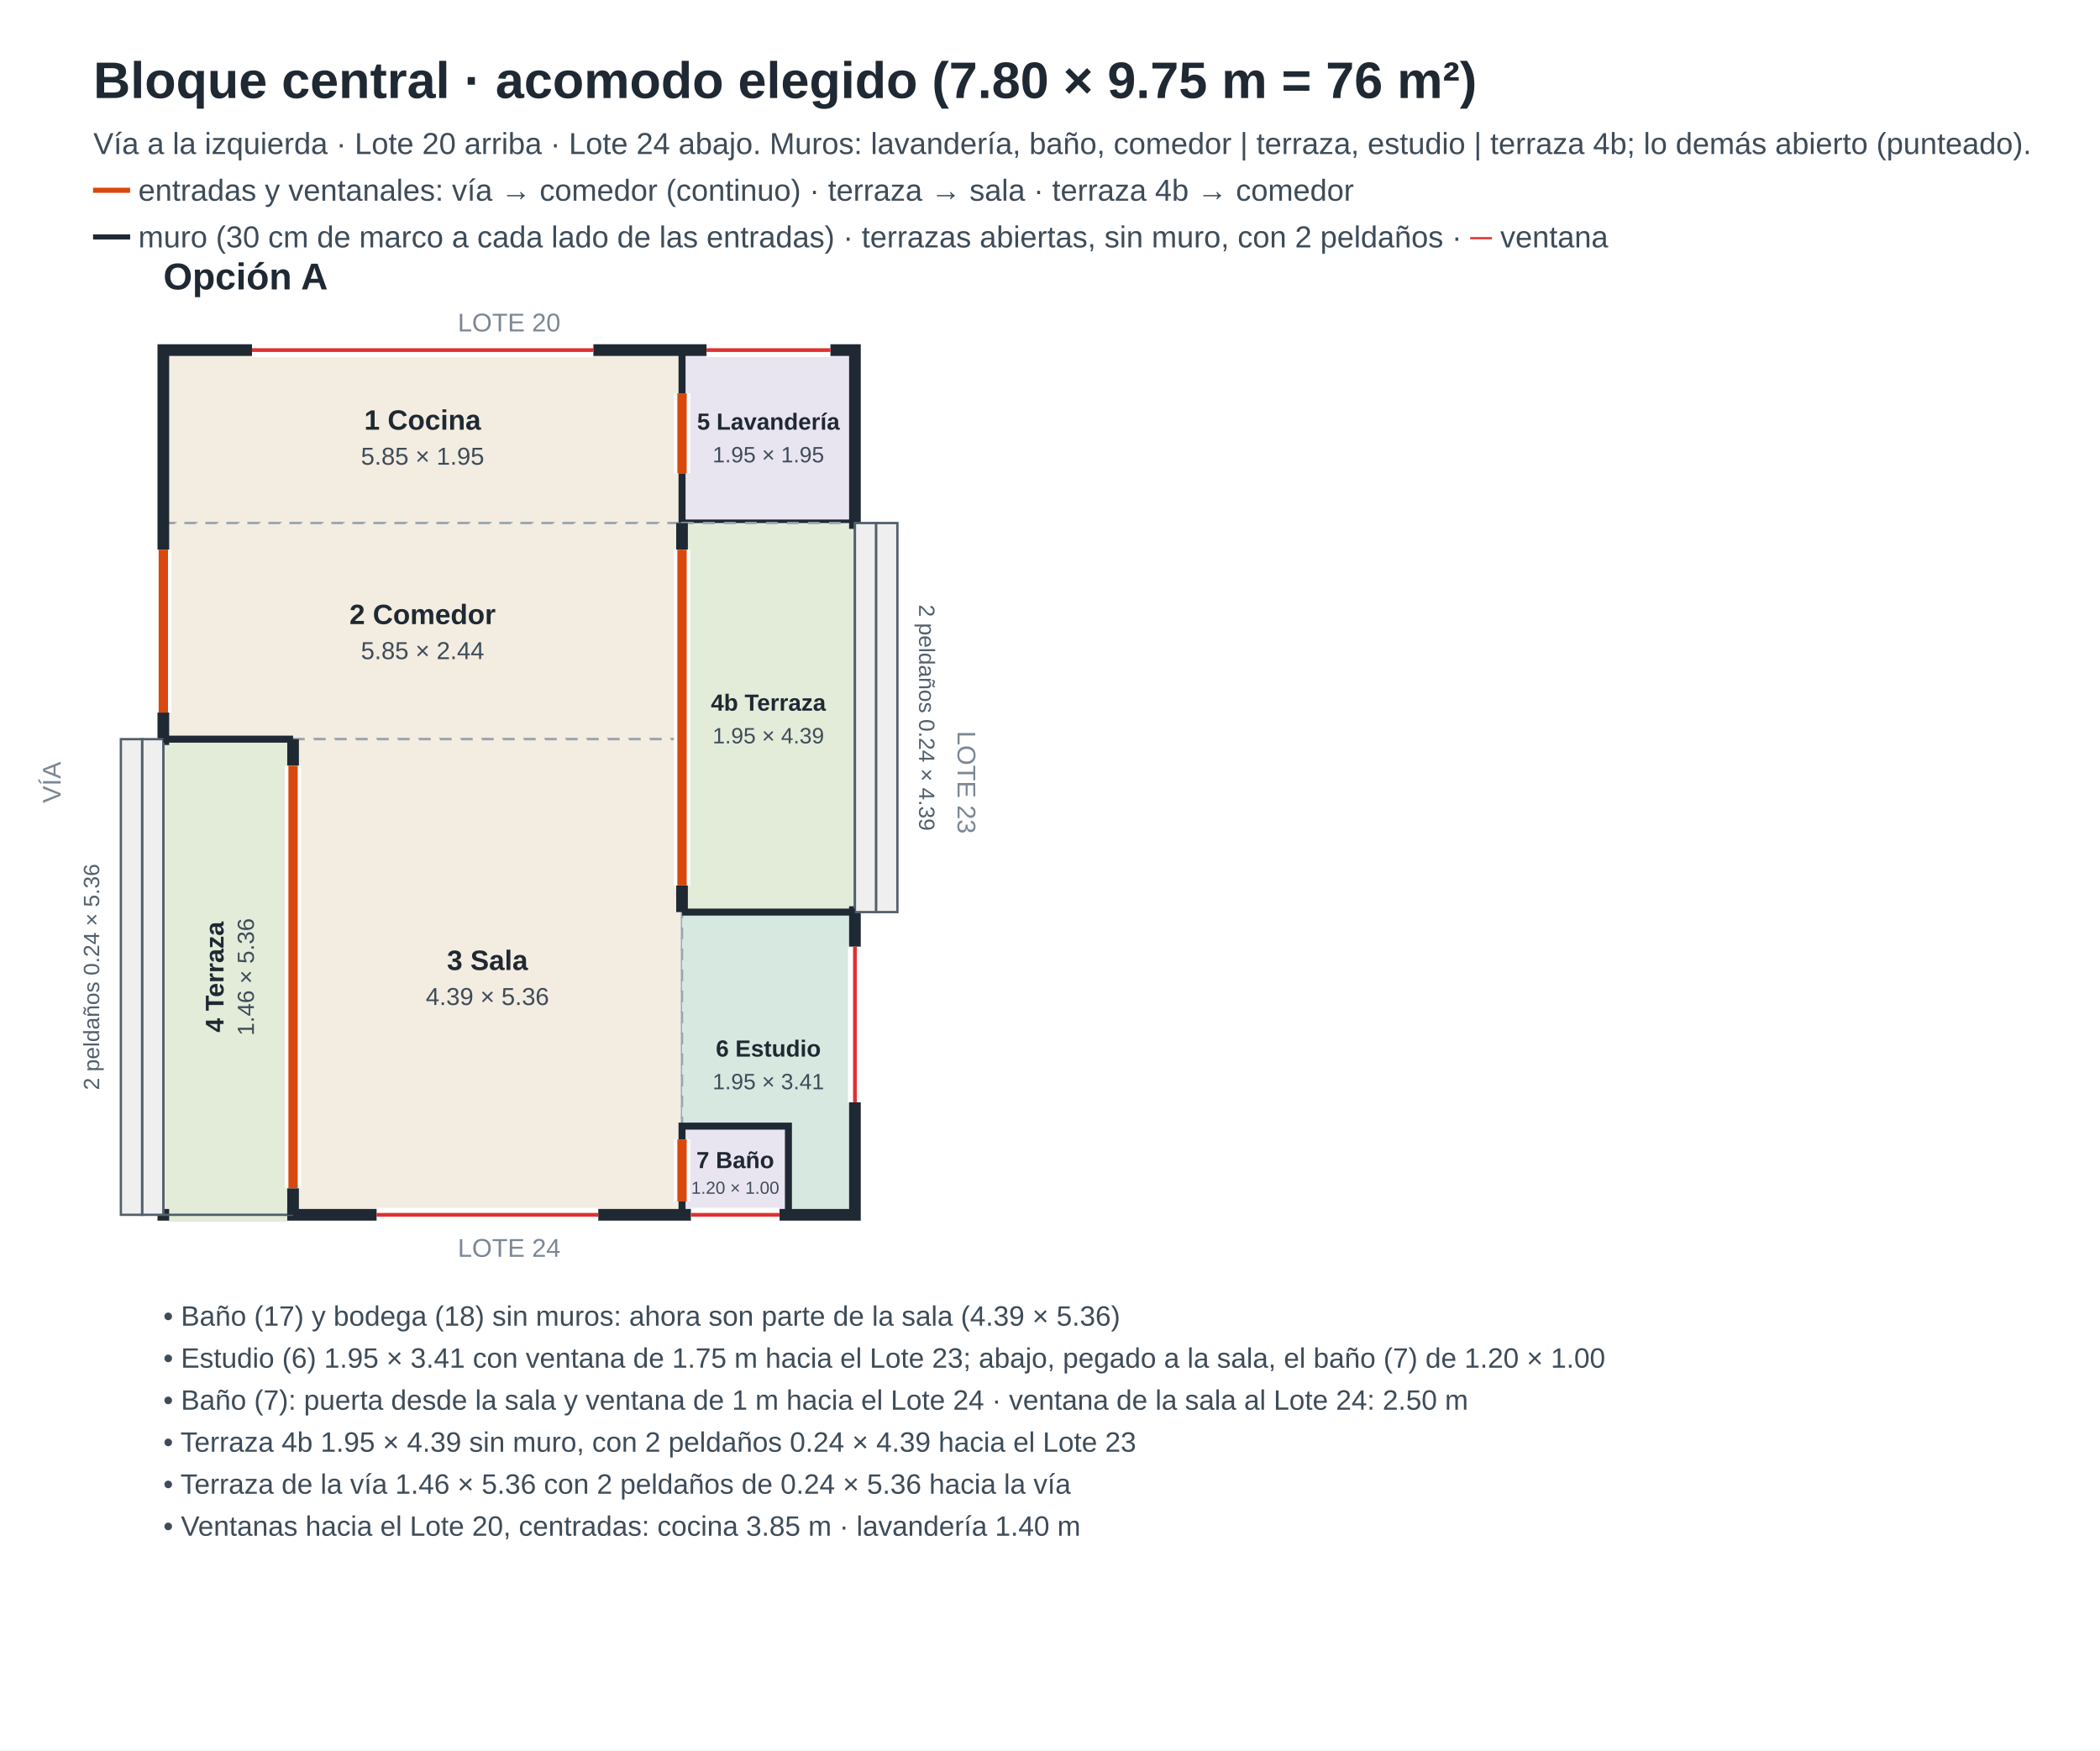
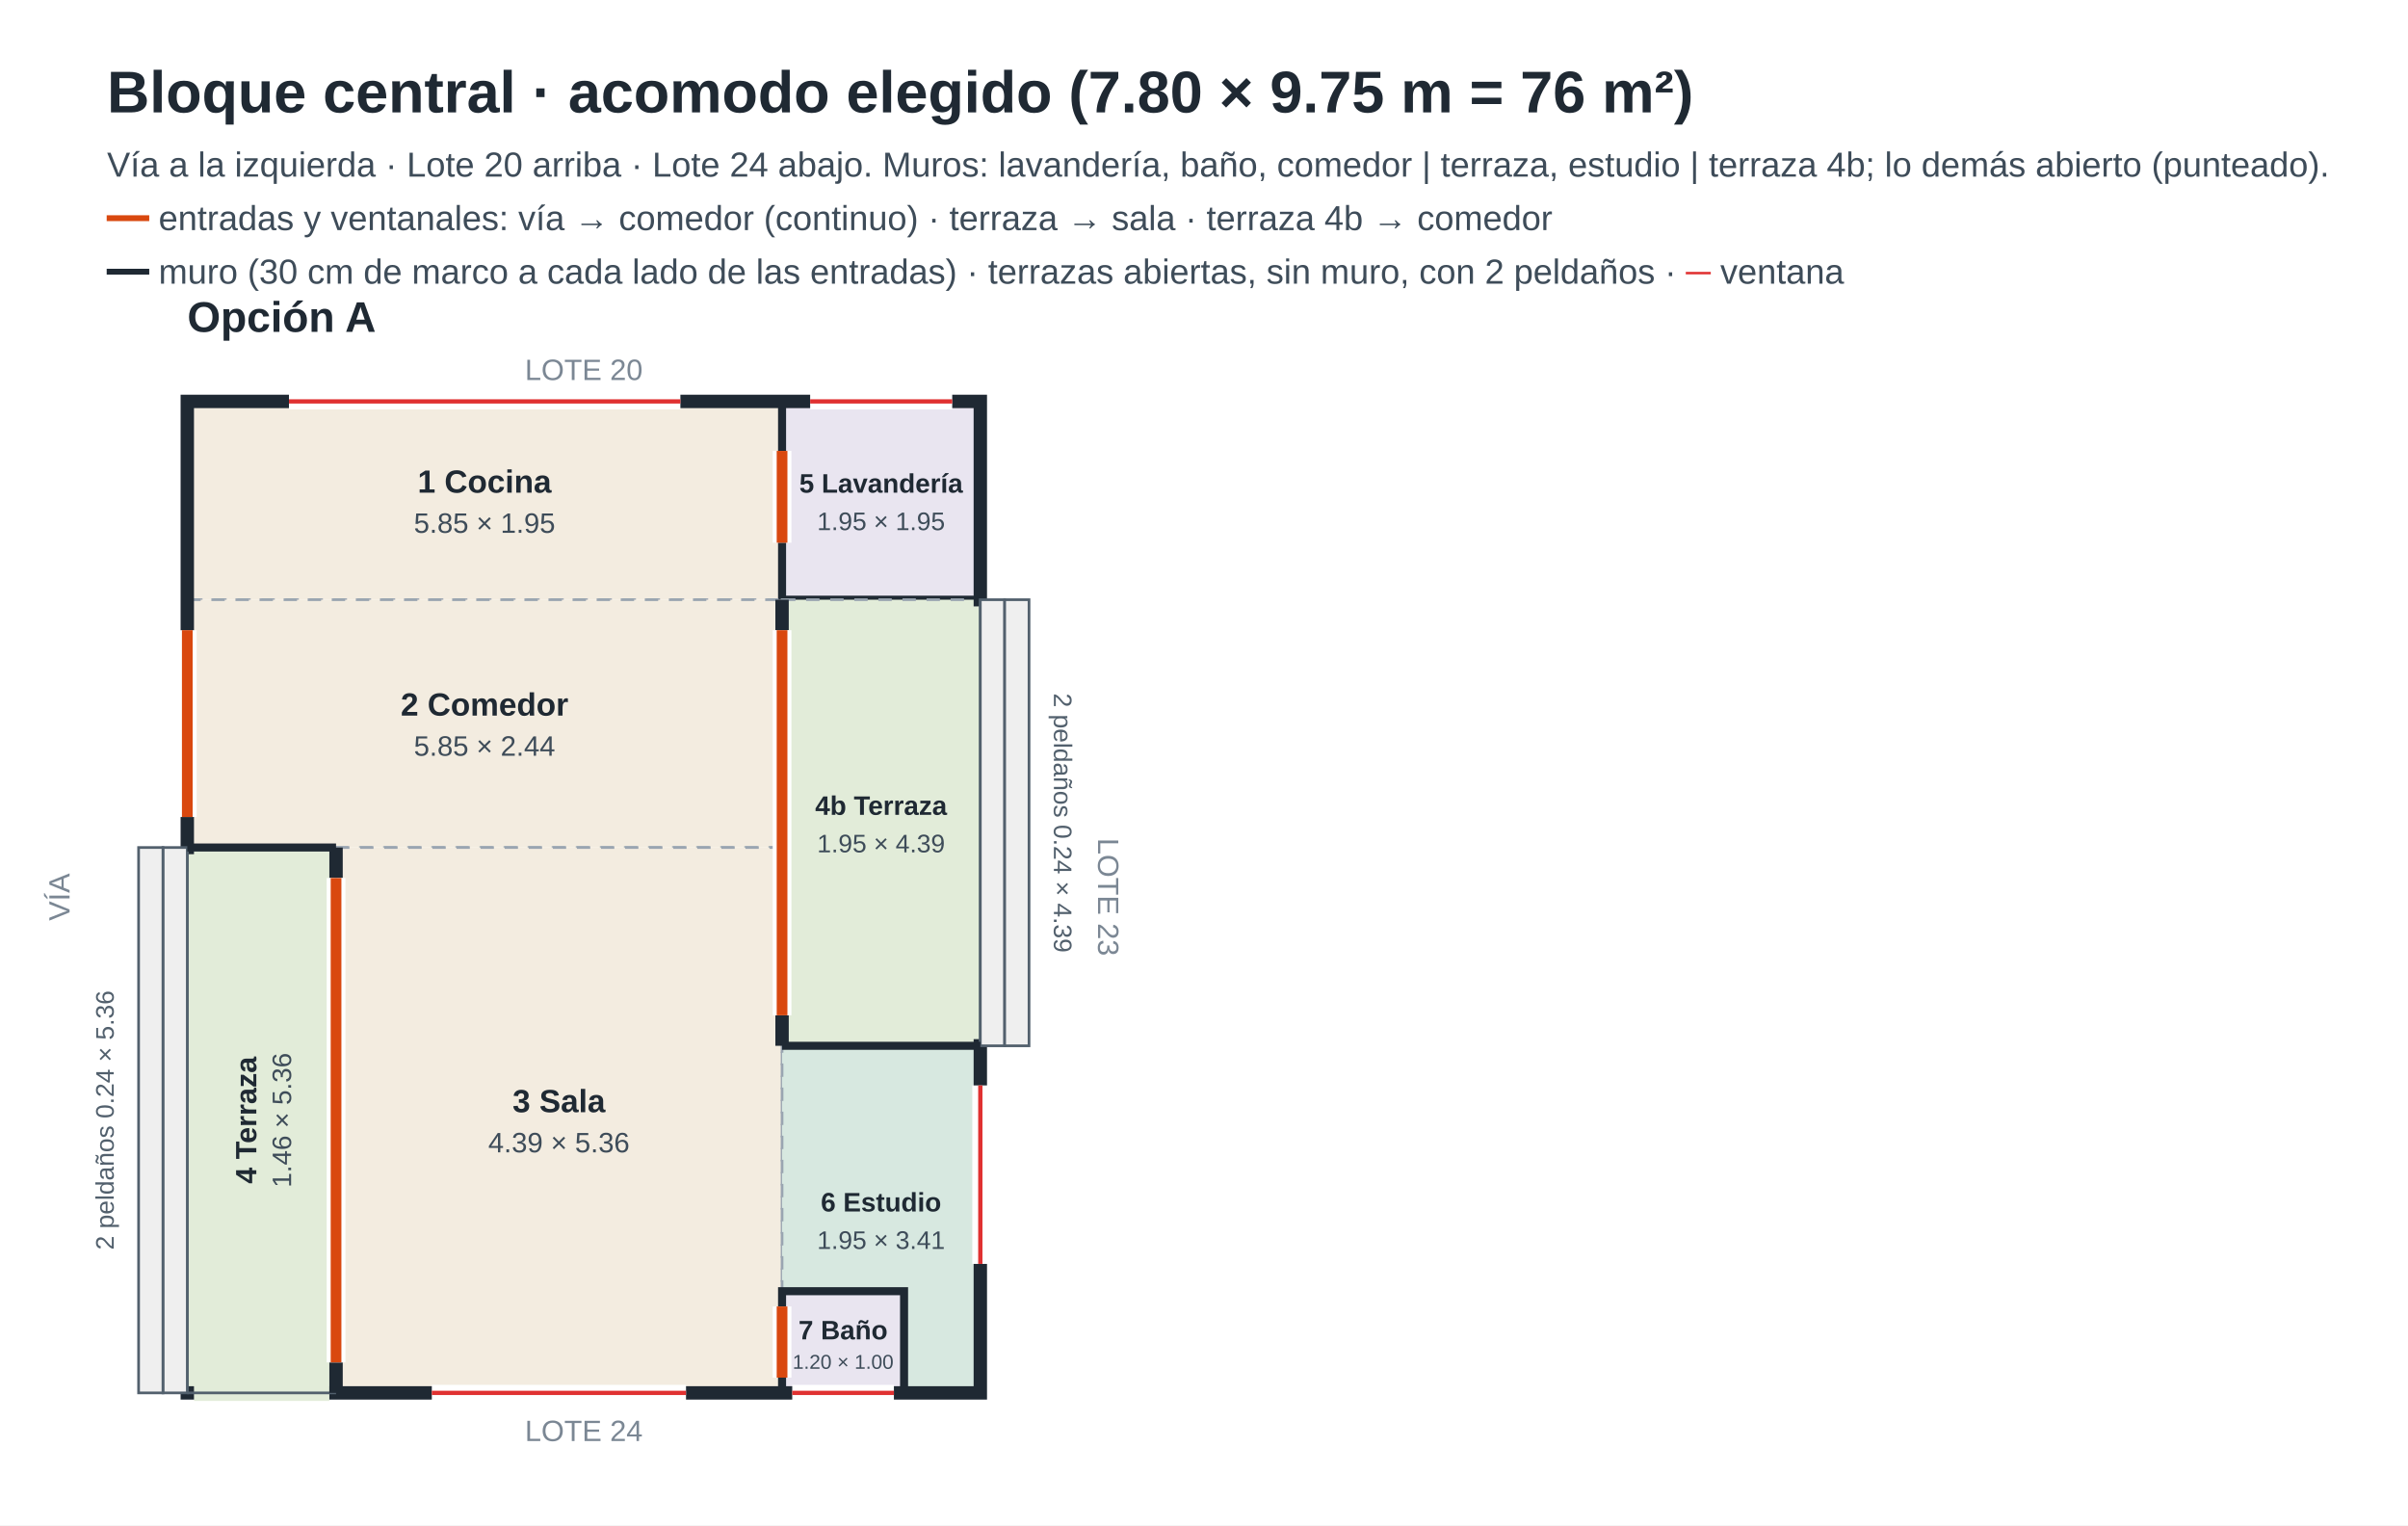
- <svg xmlns="http://www.w3.org/2000/svg" viewBox="0 0 900 750" width="900" height="750" font-family="Segoe UI, Arial, sans-serif">
-   <rect width="900" height="750" fill="#ffffff" />
+ <svg xmlns="http://www.w3.org/2000/svg" viewBox="0 0 900 570" width="900" height="570" font-family="Segoe UI, Arial, sans-serif">
+   <rect width="900" height="570" fill="#ffffff" />
  <text x="40" y="42" font-size="22" font-weight="700" fill="#1f2933">Bloque central · acomodo elegido (7.80 × 9.75 m = 76 m²)</text>
  <text x="40" y="66" font-size="13" fill="#3e4c59">Vía a la izquierda · Lote 20 arriba · Lote 24 abajo. Muros: lavandería, baño, comedor | terraza, estudio | terraza 4b; lo demás abierto (punteado).</text>
  <text x="40" y="86" font-size="13" fill="#3e4c59">
    <tspan fill="#d9480f" font-weight="700">━━</tspan> entradas y ventanales: vía → comedor (continuo) · terraza → sala · terraza 4b → comedor</text>
  <text x="40" y="106" font-size="13" fill="#3e4c59">
    <tspan fill="#1f2933" font-weight="700">━━</tspan> muro (30 cm de marco a cada lado de las entradas) · terrazas abiertas, sin muro, con 2 peldaños · <tspan fill="#e03131" font-weight="700">─</tspan> ventana</text>
  <text x="70" y="124" font-size="16" font-weight="700" fill="#1f2933">Opción A</text>
  <rect x="70.0" y="150.0" width="222.3" height="74.1" fill="#f3ece0" stroke="#9aa5b1" stroke-width="1" stroke-dasharray="5 4" />
  <text x="181.1" y="184.1" font-size="12" font-weight="700" text-anchor="middle" fill="#1f2933">1 Cocina</text>
  <text x="181.1" y="199.1" font-size="10.5" text-anchor="middle" fill="#3e4c59">5.85 × 1.95</text>
  <rect x="292.3" y="150.0" width="74.1" height="74.1" fill="#e9e5f0" stroke="#1f2933" stroke-width="3" />
  <text x="329.3" y="184.1" font-size="10" font-weight="700" text-anchor="middle" fill="#1f2933">5 Lavandería</text>
  <text x="329.3" y="198.1" font-size="9.5" text-anchor="middle" fill="#3e4c59">1.95 × 1.95</text>
  <rect x="70.0" y="224.1" width="222.3" height="92.6" fill="#f3ece0" stroke="#9aa5b1" stroke-width="1" stroke-dasharray="5 4" />
  <text x="181.1" y="267.4" font-size="12" font-weight="700" text-anchor="middle" fill="#1f2933">2 Comedor</text>
  <text x="181.1" y="282.4" font-size="10.5" text-anchor="middle" fill="#3e4c59">5.85 × 2.44</text>
  <rect x="70.0" y="316.7" width="55.6" height="203.8" fill="#e2ecd9" stroke="#9aa5b1" stroke-width="1" stroke-dasharray="5 4" />
  <text x="97.8" y="416.6" font-size="11" font-weight="700" text-anchor="middle" fill="#1f2933" transform="rotate(-90 97.8 418.6)">4 Terraza</text>
  <text x="97.8" y="429.6" font-size="10" text-anchor="middle" fill="#3e4c59" transform="rotate(-90 97.8 418.6)">1.46 × 5.36</text>
  <rect x="125.6" y="316.7" width="166.7" height="203.8" fill="#f3ece0" stroke="#9aa5b1" stroke-width="1" stroke-dasharray="5 4" />
  <text x="208.9" y="415.6" font-size="12" font-weight="700" text-anchor="middle" fill="#1f2933">3 Sala</text>
  <text x="208.9" y="430.6" font-size="10.5" text-anchor="middle" fill="#3e4c59">4.39 × 5.36</text>
  <rect x="292.3" y="224.1" width="74.1" height="166.7" fill="#e2ecd9" stroke="#9aa5b1" stroke-width="1" stroke-dasharray="5 4" />
  <text x="329.3" y="304.5" font-size="10" font-weight="700" text-anchor="middle" fill="#1f2933">4b Terraza</text>
  <text x="329.3" y="318.5" font-size="9.5" text-anchor="middle" fill="#3e4c59">1.95 × 4.39</text>
  <rect x="292.3" y="390.8" width="74.1" height="129.7" fill="#d7e8e0" stroke="#9aa5b1" stroke-width="1" stroke-dasharray="5 4" />
  <text x="329.3" y="452.7" font-size="10" font-weight="700" text-anchor="middle" fill="#1f2933">6 Estudio</text>
  <text x="329.3" y="466.7" font-size="9.5" text-anchor="middle" fill="#3e4c59">1.95 × 3.41</text>
  <rect x="292.3" y="482.5" width="45.6" height="38.0" fill="#e9e5f0" stroke="#1f2933" stroke-width="3" />
  <text x="315.1" y="500.5" font-size="10" font-weight="700" text-anchor="middle" fill="#1f2933">7 Baño</text>
  <text x="315.1" y="511.5" font-size="7.5" text-anchor="middle" fill="#3e4c59">1.20 × 1.00</text>
  <rect x="70.0" y="150.0" width="296.4" height="370.5" fill="none" stroke="#1f2933" stroke-width="5" />
  <line x1="72.5" y1="520.5" x2="123.1" y2="520.5" stroke="#e2ecd9" stroke-width="6" />
  <line x1="70.0" y1="520.5" x2="125.6" y2="520.5" stroke="#52606d" stroke-width="1" />
  <line x1="70.0" y1="319.2" x2="70.0" y2="518.0" stroke="#e2ecd9" stroke-width="6" />
  <line x1="70.0" y1="316.7" x2="70.0" y2="520.5" stroke="#52606d" stroke-width="1" />
  <rect x="60.9" y="316.7" width="9.1" height="203.8" fill="#efefef" stroke="#52606d" stroke-width="1" />
  <rect x="51.8" y="316.7" width="9.1" height="203.8" fill="#efefef" stroke="#52606d" stroke-width="1" />
  <text x="42.5" y="418.6" font-size="9.5" fill="#52606d" text-anchor="middle" transform="rotate(-90 42.5 418.6)">2 peldaños 0.24 × 5.36</text>
  <line x1="366.4" y1="226.6" x2="366.4" y2="388.3" stroke="#e2ecd9" stroke-width="6" />
  <line x1="366.4" y1="224.1" x2="366.4" y2="390.8" stroke="#52606d" stroke-width="1" />
  <rect x="366.4" y="224.1" width="9.1" height="166.7" fill="#efefef" stroke="#52606d" stroke-width="1" />
  <rect x="375.5" y="224.1" width="9.1" height="166.7" fill="#efefef" stroke="#52606d" stroke-width="1" />
  <text x="393.9" y="307.5" font-size="9.5" fill="#52606d" text-anchor="middle" transform="rotate(90 393.9 307.5)">2 peldaños 0.24 × 4.39</text>
  <line x1="70.0" y1="316.7" x2="125.6" y2="316.7" stroke="#1f2933" stroke-width="3" />
  <line x1="292.3" y1="390.8" x2="366.4" y2="390.8" stroke="#1f2933" stroke-width="3" />
  <line x1="125.6" y1="316.7" x2="125.6" y2="328.1" stroke="#1f2933" stroke-width="5" />
  <line x1="125.6" y1="509.1" x2="125.6" y2="520.5" stroke="#1f2933" stroke-width="5" />
  <line x1="292.3" y1="224.1" x2="292.3" y2="235.5" stroke="#1f2933" stroke-width="5" />
  <line x1="292.3" y1="379.4" x2="292.3" y2="390.8" stroke="#1f2933" stroke-width="5" />
  <line x1="108.0" y1="150.0" x2="254.3" y2="150.0" stroke="#ffffff" stroke-width="6" />
  <line x1="108.0" y1="150.0" x2="254.3" y2="150.0" stroke="#e03131" stroke-width="1.6" />
  <line x1="302.8" y1="150.0" x2="355.9" y2="150.0" stroke="#ffffff" stroke-width="6" />
  <line x1="302.8" y1="150.0" x2="355.9" y2="150.0" stroke="#e03131" stroke-width="1.6" />
  <line x1="161.4" y1="520.5" x2="256.4" y2="520.5" stroke="#ffffff" stroke-width="6" />
  <line x1="161.4" y1="520.5" x2="256.4" y2="520.5" stroke="#e03131" stroke-width="1.6" />
  <line x1="296.1" y1="520.5" x2="334.1" y2="520.5" stroke="#ffffff" stroke-width="6" />
  <line x1="296.1" y1="520.5" x2="334.1" y2="520.5" stroke="#e03131" stroke-width="1.6" />
  <line x1="366.4" y1="405.6" x2="366.4" y2="472.3" stroke="#ffffff" stroke-width="6" />
  <line x1="366.4" y1="405.6" x2="366.4" y2="472.3" stroke="#e03131" stroke-width="1.6" />
  <line x1="70.0" y1="235.5" x2="70.0" y2="305.3" stroke="#ffffff" stroke-width="7" />
  <line x1="70.0" y1="235.5" x2="70.0" y2="305.3" stroke="#d9480f" stroke-width="4" />
  <line x1="125.6" y1="328.1" x2="125.6" y2="509.1" stroke="#ffffff" stroke-width="7" />
  <line x1="125.6" y1="328.1" x2="125.6" y2="509.1" stroke="#d9480f" stroke-width="4" />
  <line x1="292.3" y1="235.5" x2="292.3" y2="379.4" stroke="#ffffff" stroke-width="7" />
  <line x1="292.3" y1="235.5" x2="292.3" y2="379.4" stroke="#d9480f" stroke-width="4" />
  <line x1="292.3" y1="168.5" x2="292.3" y2="202.8" stroke="#ffffff" stroke-width="7" />
  <line x1="292.3" y1="168.5" x2="292.3" y2="202.8" stroke="#d9480f" stroke-width="4" />
  <line x1="292.3" y1="488.2" x2="292.3" y2="514.8" stroke="#ffffff" stroke-width="7" />
  <line x1="292.3" y1="488.2" x2="292.3" y2="514.8" stroke="#d9480f" stroke-width="4" />
  <text x="26.0" y="335.2" font-size="11" fill="#7b8794" text-anchor="middle" transform="rotate(-90 26.0 335.2)">VÍA</text>
  <text x="218.2" y="142.0" font-size="11" fill="#7b8794" text-anchor="middle">LOTE 20</text>
  <text x="218.2" y="538.5" font-size="11" fill="#7b8794" text-anchor="middle">LOTE 24</text>
  <text x="410.4" y="335.2" font-size="11" fill="#7b8794" text-anchor="middle" transform="rotate(90 410.4 335.2)">LOTE 23</text>
-   <text x="70" y="568" font-size="12" fill="#3e4c59">• Baño (17) y bodega (18) sin muros: ahora son parte de la sala (4.39 × 5.36)</text>
-   <text x="70" y="586" font-size="12" fill="#3e4c59">• Estudio (6) 1.95 × 3.41 con ventana de 1.75 m hacia el Lote 23; abajo, pegado a la sala, el baño (7) de 1.20 × 1.00</text>
-   <text x="70" y="604" font-size="12" fill="#3e4c59">• Baño (7): puerta desde la sala y ventana de 1 m hacia el Lote 24 · ventana de la sala al Lote 24: 2.50 m</text>
-   <text x="70" y="622" font-size="12" fill="#3e4c59">• Terraza 4b 1.95 × 4.39 sin muro, con 2 peldaños 0.24 × 4.39 hacia el Lote 23</text>
-   <text x="70" y="640" font-size="12" fill="#3e4c59">• Terraza de la vía 1.46 × 5.36 con 2 peldaños de 0.24 × 5.36 hacia la vía</text>
-   <text x="70" y="658" font-size="12" fill="#3e4c59">• Ventanas hacia el Lote 20, centradas: cocina 3.85 m · lavandería 1.40 m</text>
</svg>
